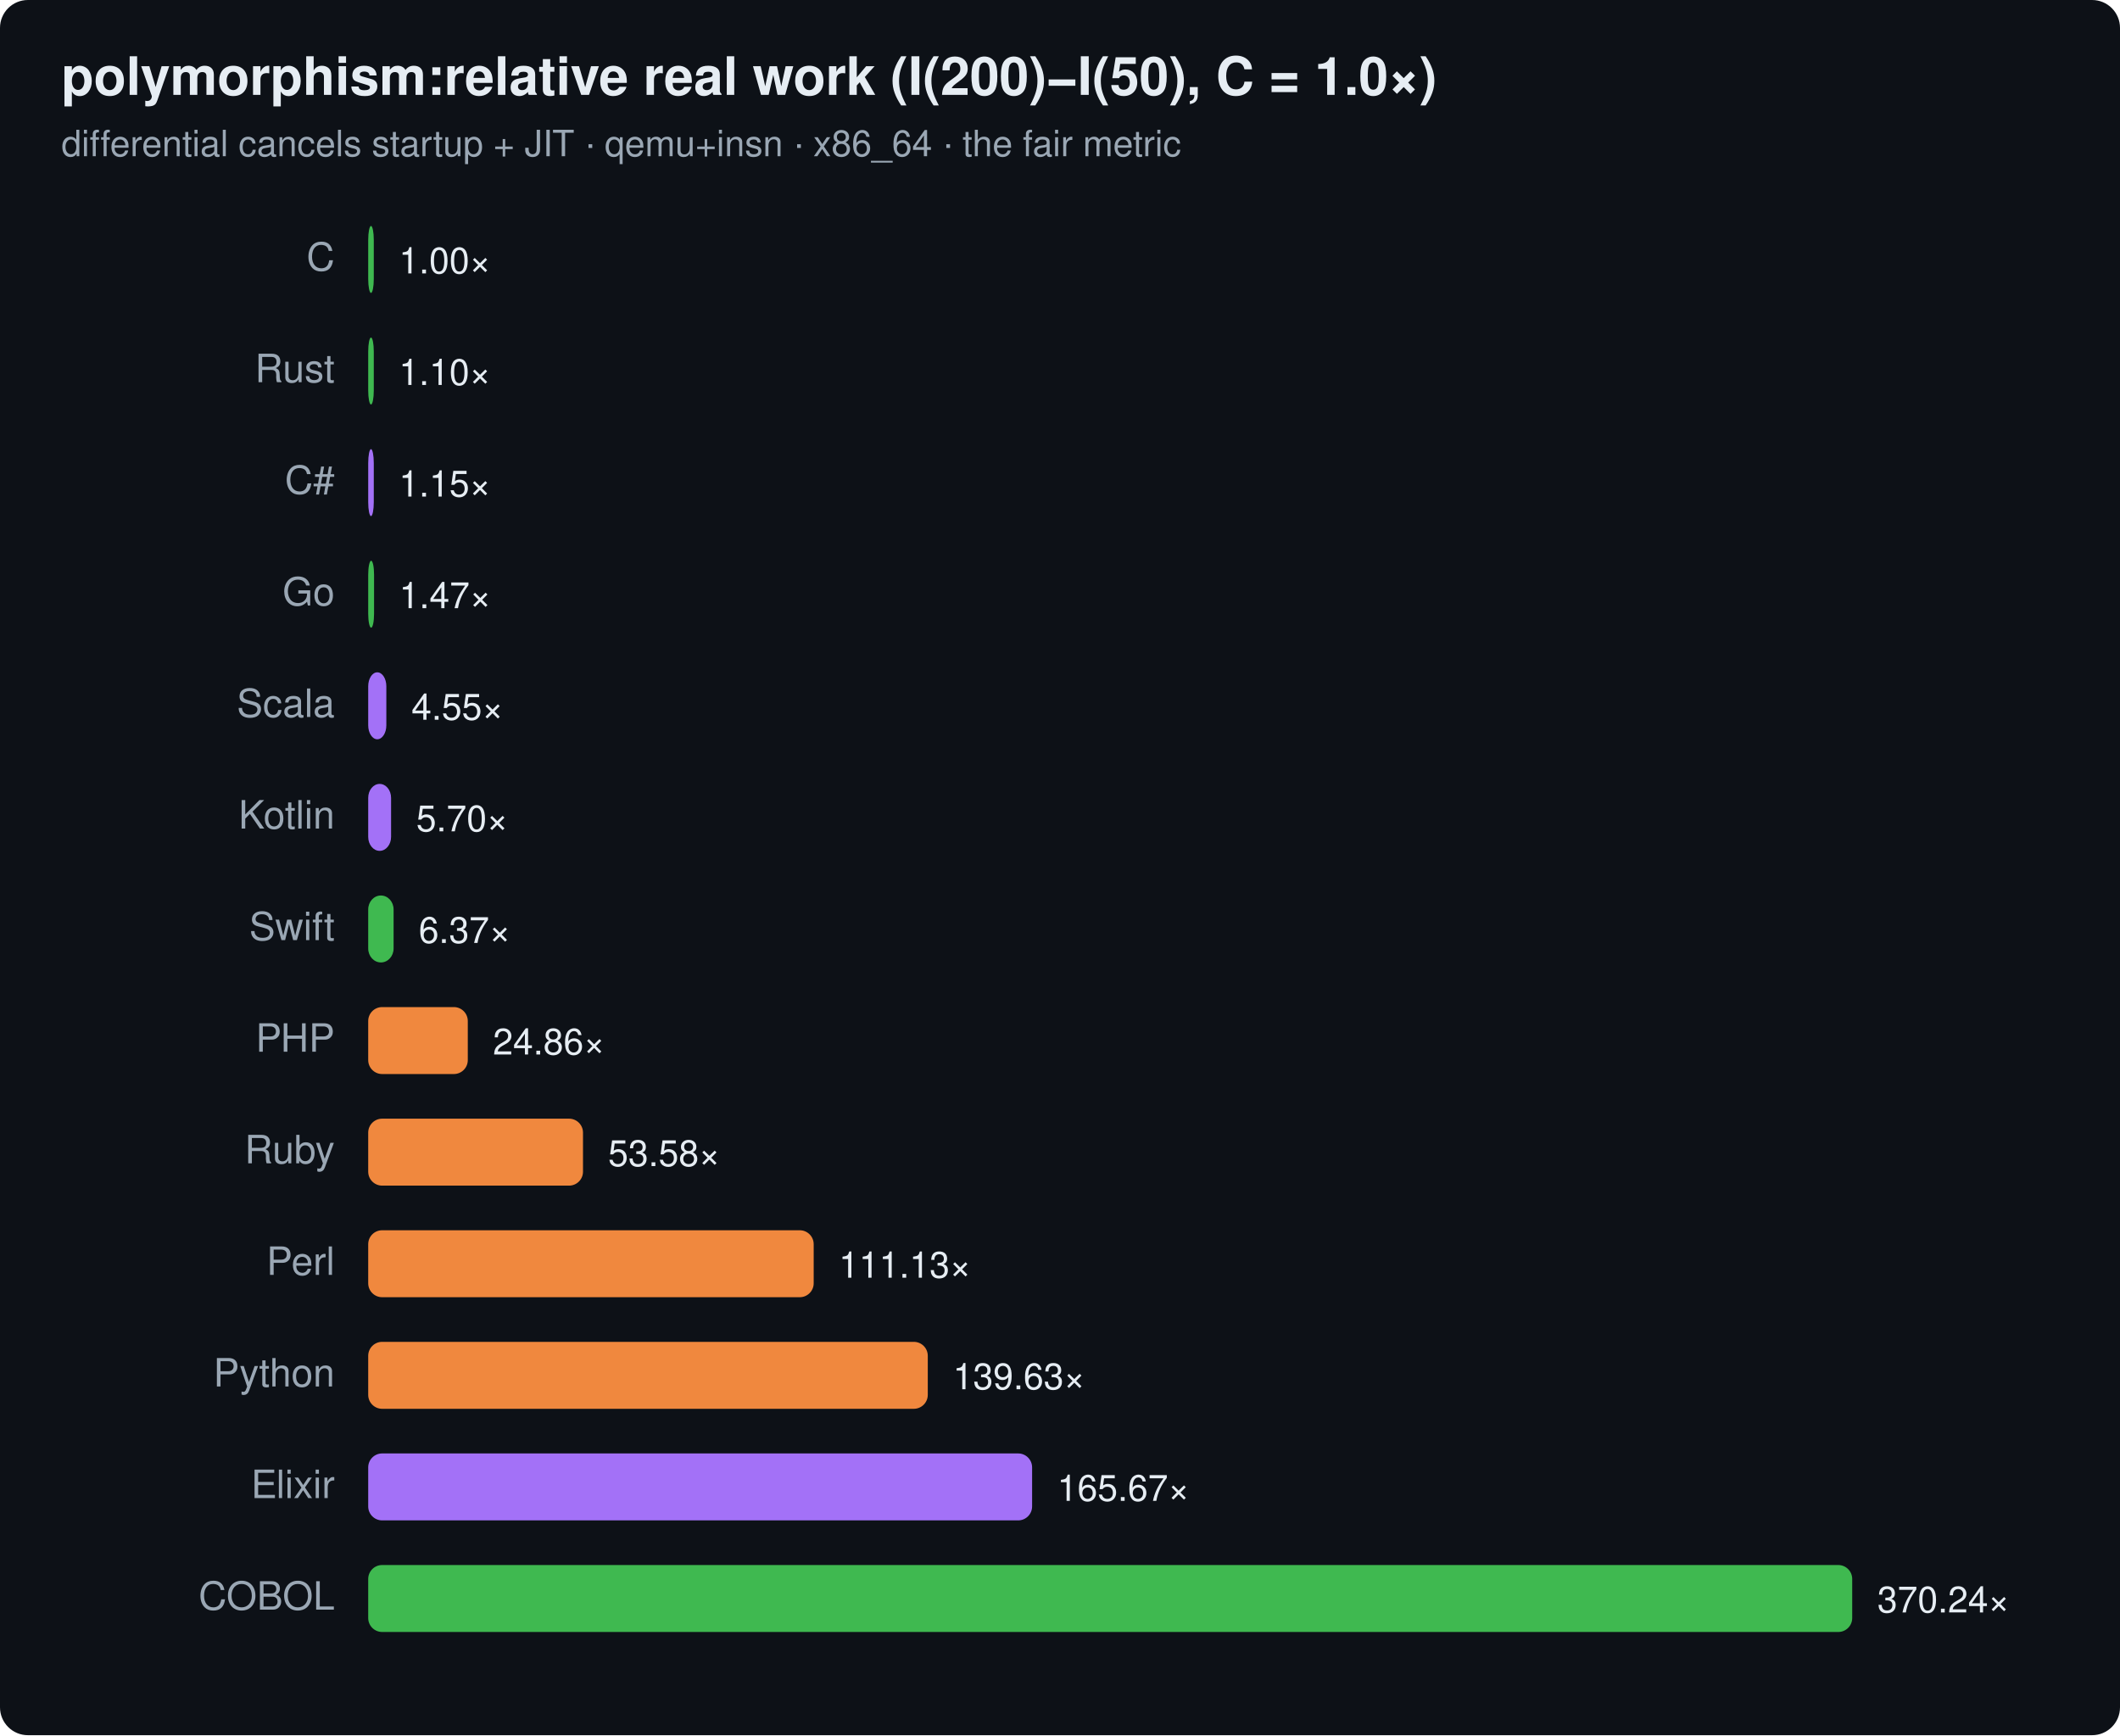
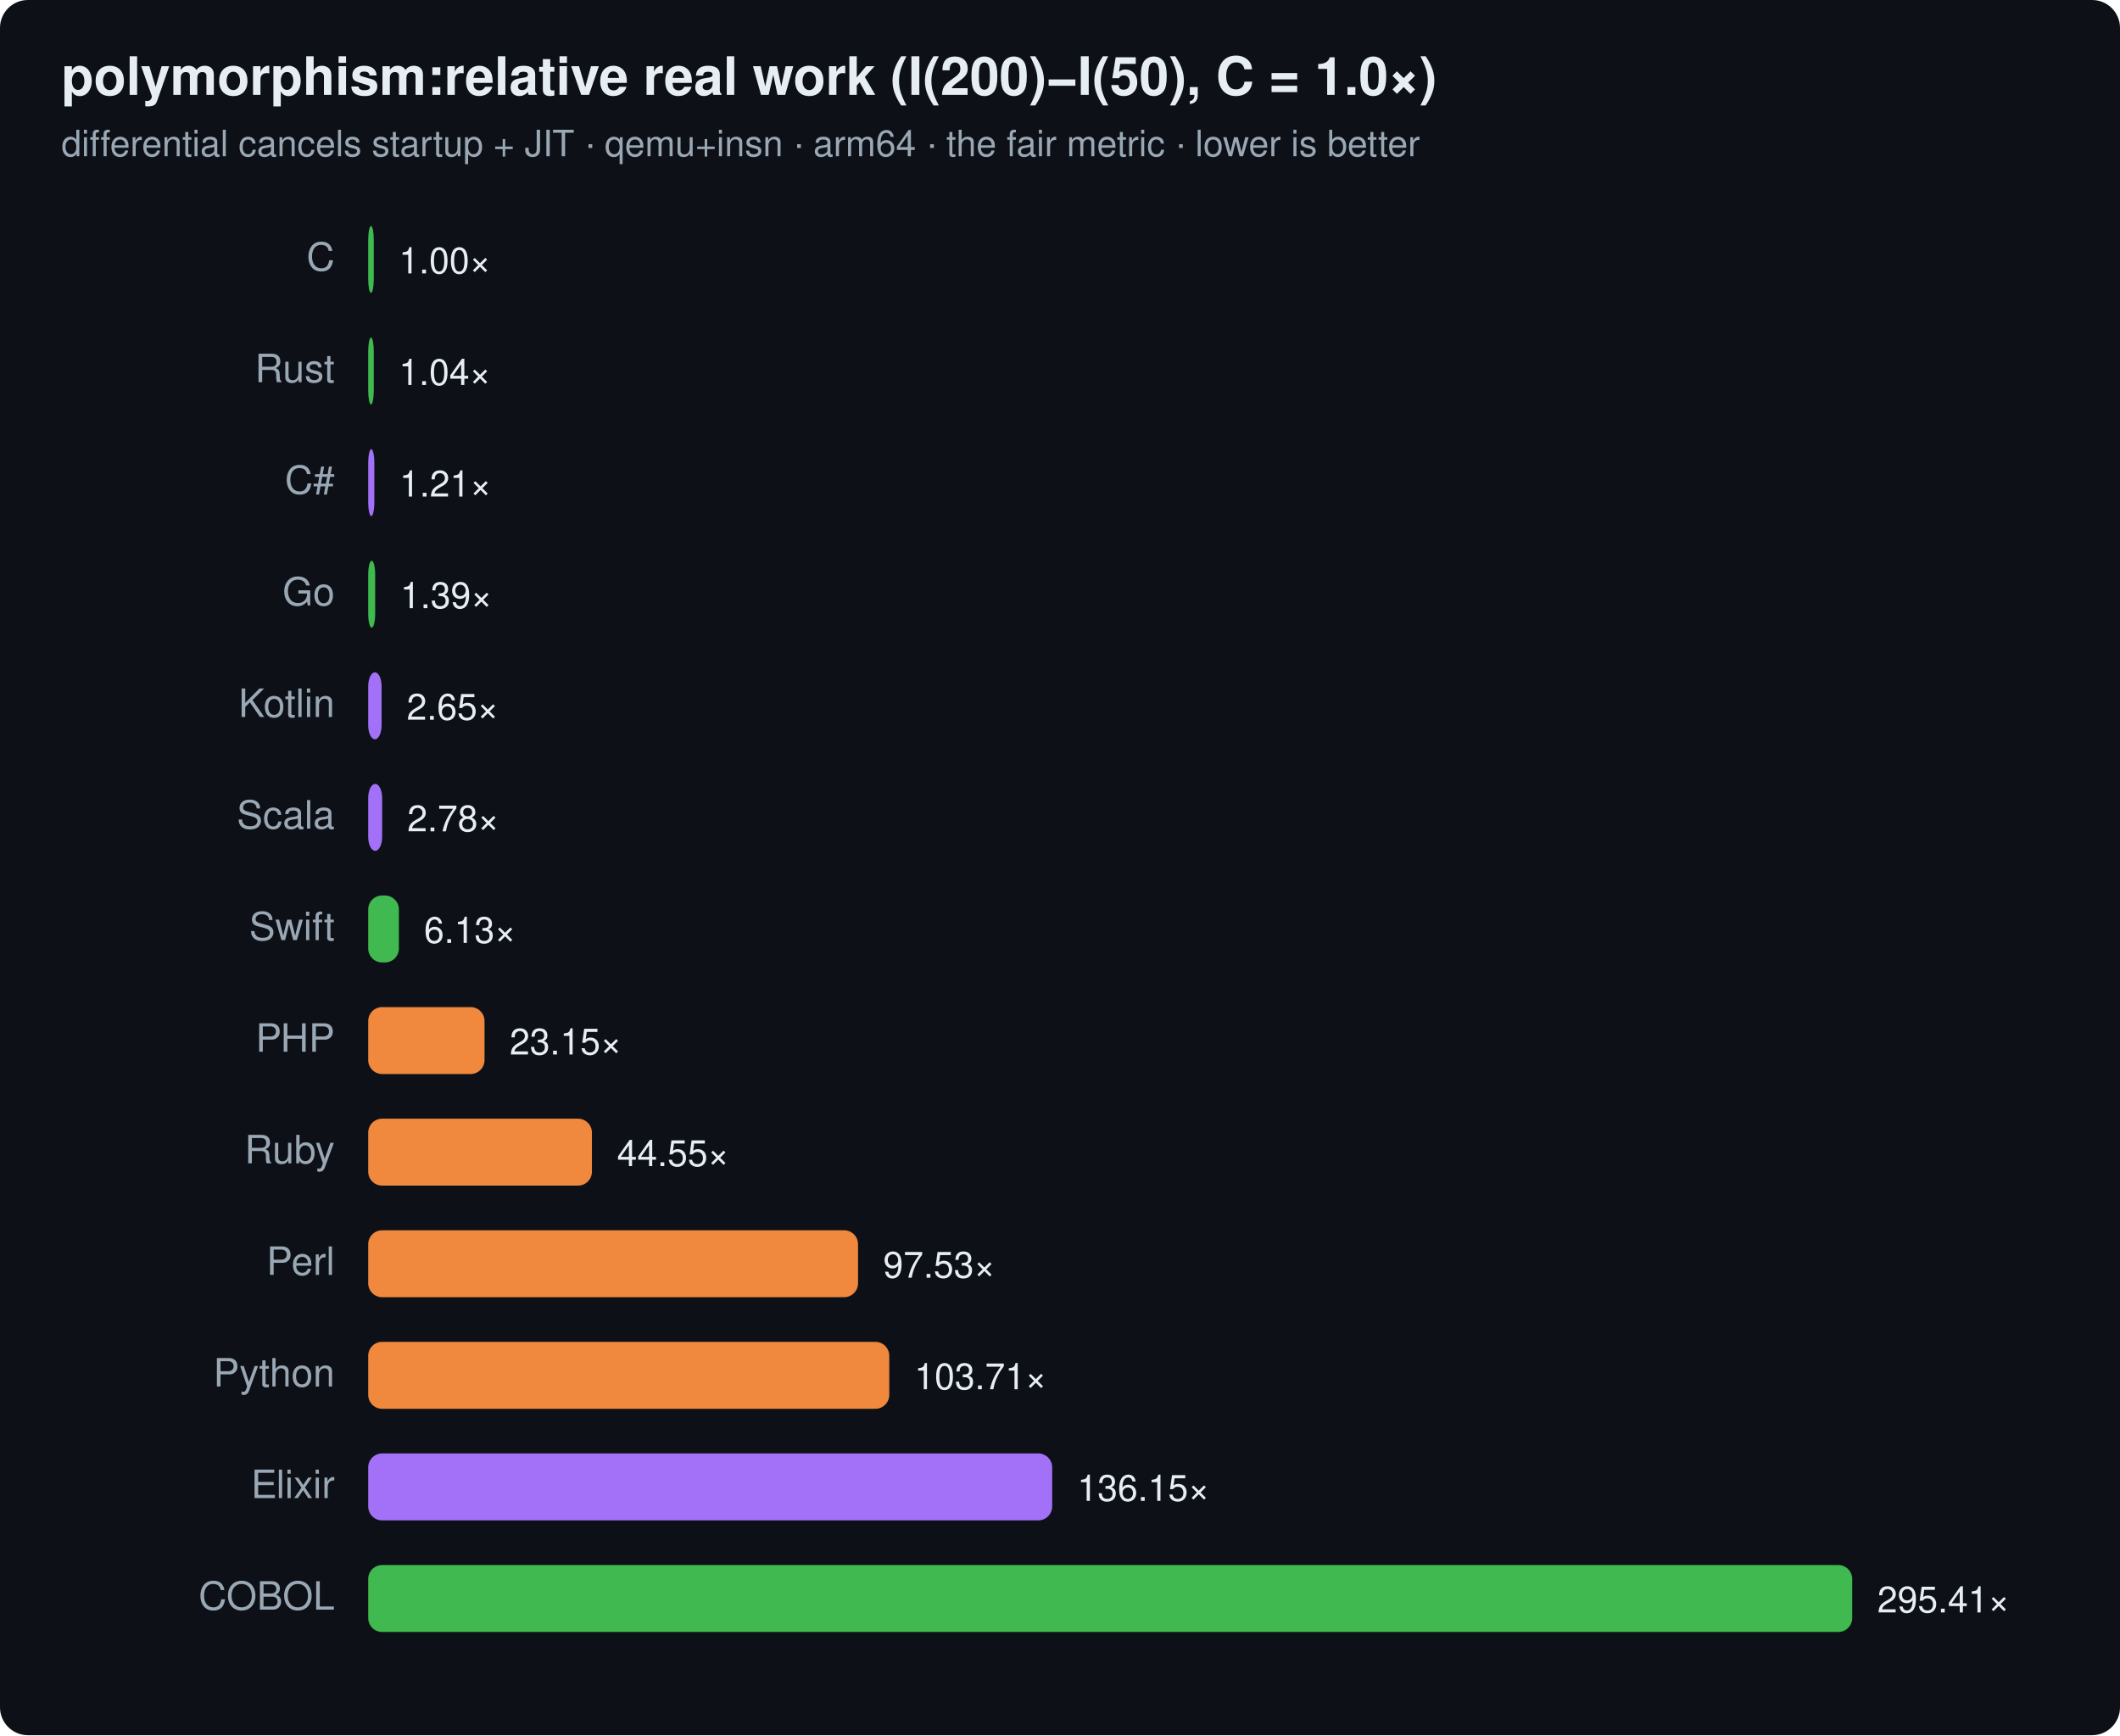
<svg xmlns="http://www.w3.org/2000/svg" width="760" height="622" viewBox="0 0 760 622" font-family="ui-sans-serif,system-ui,Segoe UI,Helvetica,Arial">
  <rect width="760" height="622" rx="10" fill="#0d1117" />
  <text x="22" y="34" font-size="19" font-weight="700" fill="#e6edf3">polymorphism:relative real work (I(200)−I(50), C = 1.0×)</text>
-   <text x="22" y="56" font-size="13" fill="#9aa7b4">differential cancels startup + JIT · qemu+insn · x86_64 · the fair metric</text>
+   <text x="22" y="56" font-size="13" fill="#9aa7b4">differential cancels startup + JIT · qemu+insn · arm64 · the fair metric · lower is better</text>
  <text x="120" y="97" text-anchor="end" font-size="14" fill="#9aa7b4">C</text>
  <rect x="132" y="81" width="2.0" height="24" rx="5" fill="#3fb950" />
  <text x="143.0" y="98" font-size="13" fill="#e6edf3">1.00×</text>
  <text x="120" y="137" text-anchor="end" font-size="14" fill="#9aa7b4">Rust</text>
  <rect x="132" y="121" width="2.0" height="24" rx="5" fill="#3fb950" />
-   <text x="143.0" y="138" font-size="13" fill="#e6edf3">1.10×</text>
+   <text x="143.0" y="138" font-size="13" fill="#e6edf3">1.04×</text>
  <text x="120" y="177" text-anchor="end" font-size="14" fill="#9aa7b4">C#</text>
-   <rect x="132" y="161" width="2.0" height="24" rx="5" fill="#a371f7" />
-   <text x="143.0" y="178" font-size="13" fill="#e6edf3">1.15×</text>
+   <rect x="132" y="161" width="2.2" height="24" rx="5" fill="#a371f7" />
+   <text x="143.2" y="178" font-size="13" fill="#e6edf3">1.21×</text>
  <text x="120" y="217" text-anchor="end" font-size="14" fill="#9aa7b4">Go</text>
-   <rect x="132" y="201" width="2.1" height="24" rx="5" fill="#3fb950" />
-   <text x="143.1" y="218" font-size="13" fill="#e6edf3">1.47×</text>
-   <text x="120" y="257" text-anchor="end" font-size="14" fill="#9aa7b4">Scala</text>
-   <rect x="132" y="241" width="6.5" height="24" rx="5" fill="#a371f7" />
-   <text x="147.5" y="258" font-size="13" fill="#e6edf3">4.55×</text>
-   <text x="120" y="297" text-anchor="end" font-size="14" fill="#9aa7b4">Kotlin</text>
-   <rect x="132" y="281" width="8.2" height="24" rx="5" fill="#a371f7" />
-   <text x="149.2" y="298" font-size="13" fill="#e6edf3">5.70×</text>
+   <rect x="132" y="201" width="2.5" height="24" rx="5" fill="#3fb950" />
+   <text x="143.5" y="218" font-size="13" fill="#e6edf3">1.39×</text>
+   <text x="120" y="257" text-anchor="end" font-size="14" fill="#9aa7b4">Kotlin</text>
+   <rect x="132" y="241" width="4.8" height="24" rx="5" fill="#a371f7" />
+   <text x="145.8" y="258" font-size="13" fill="#e6edf3">2.65×</text>
+   <text x="120" y="297" text-anchor="end" font-size="14" fill="#9aa7b4">Scala</text>
+   <rect x="132" y="281" width="5.0" height="24" rx="5" fill="#a371f7" />
+   <text x="146.0" y="298" font-size="13" fill="#e6edf3">2.78×</text>
  <text x="120" y="337" text-anchor="end" font-size="14" fill="#9aa7b4">Swift</text>
-   <rect x="132" y="321" width="9.1" height="24" rx="5" fill="#3fb950" />
-   <text x="150.1" y="338" font-size="13" fill="#e6edf3">6.37×</text>
+   <rect x="132" y="321" width="11.0" height="24" rx="5" fill="#3fb950" />
+   <text x="152.0" y="338" font-size="13" fill="#e6edf3">6.13×</text>
  <text x="120" y="377" text-anchor="end" font-size="14" fill="#9aa7b4">PHP</text>
-   <rect x="132" y="361" width="35.7" height="24" rx="5" fill="#f0883e" />
-   <text x="176.7" y="378" font-size="13" fill="#e6edf3">24.86×</text>
+   <rect x="132" y="361" width="41.7" height="24" rx="5" fill="#f0883e" />
+   <text x="182.7" y="378" font-size="13" fill="#e6edf3">23.15×</text>
  <text x="120" y="417" text-anchor="end" font-size="14" fill="#9aa7b4">Ruby</text>
-   <rect x="132" y="401" width="77.0" height="24" rx="5" fill="#f0883e" />
-   <text x="218.0" y="418" font-size="13" fill="#e6edf3">53.58×</text>
+   <rect x="132" y="401" width="80.2" height="24" rx="5" fill="#f0883e" />
+   <text x="221.2" y="418" font-size="13" fill="#e6edf3">44.55×</text>
  <text x="120" y="457" text-anchor="end" font-size="14" fill="#9aa7b4">Perl</text>
-   <rect x="132" y="441" width="159.7" height="24" rx="5" fill="#f0883e" />
-   <text x="300.7" y="458" font-size="13" fill="#e6edf3">111.13×</text>
+   <rect x="132" y="441" width="175.6" height="24" rx="5" fill="#f0883e" />
+   <text x="316.6" y="458" font-size="13" fill="#e6edf3">97.53×</text>
  <text x="120" y="497" text-anchor="end" font-size="14" fill="#9aa7b4">Python</text>
-   <rect x="132" y="481" width="200.6" height="24" rx="5" fill="#f0883e" />
-   <text x="341.6" y="498" font-size="13" fill="#e6edf3">139.63×</text>
+   <rect x="132" y="481" width="186.8" height="24" rx="5" fill="#f0883e" />
+   <text x="327.8" y="498" font-size="13" fill="#e6edf3">103.71×</text>
  <text x="120" y="537" text-anchor="end" font-size="14" fill="#9aa7b4">Elixir</text>
-   <rect x="132" y="521" width="238.0" height="24" rx="5" fill="#a371f7" />
-   <text x="379.0" y="538" font-size="13" fill="#e6edf3">165.67×</text>
+   <rect x="132" y="521" width="245.2" height="24" rx="5" fill="#a371f7" />
+   <text x="386.2" y="538" font-size="13" fill="#e6edf3">136.15×</text>
  <text x="120" y="577" text-anchor="end" font-size="14" fill="#9aa7b4">COBOL</text>
  <rect x="132" y="561" width="532.0" height="24" rx="5" fill="#3fb950" />
-   <text x="673.0" y="578" font-size="13" fill="#e6edf3">370.24×</text>
+   <text x="673.0" y="578" font-size="13" fill="#e6edf3">295.41×</text>
</svg>
